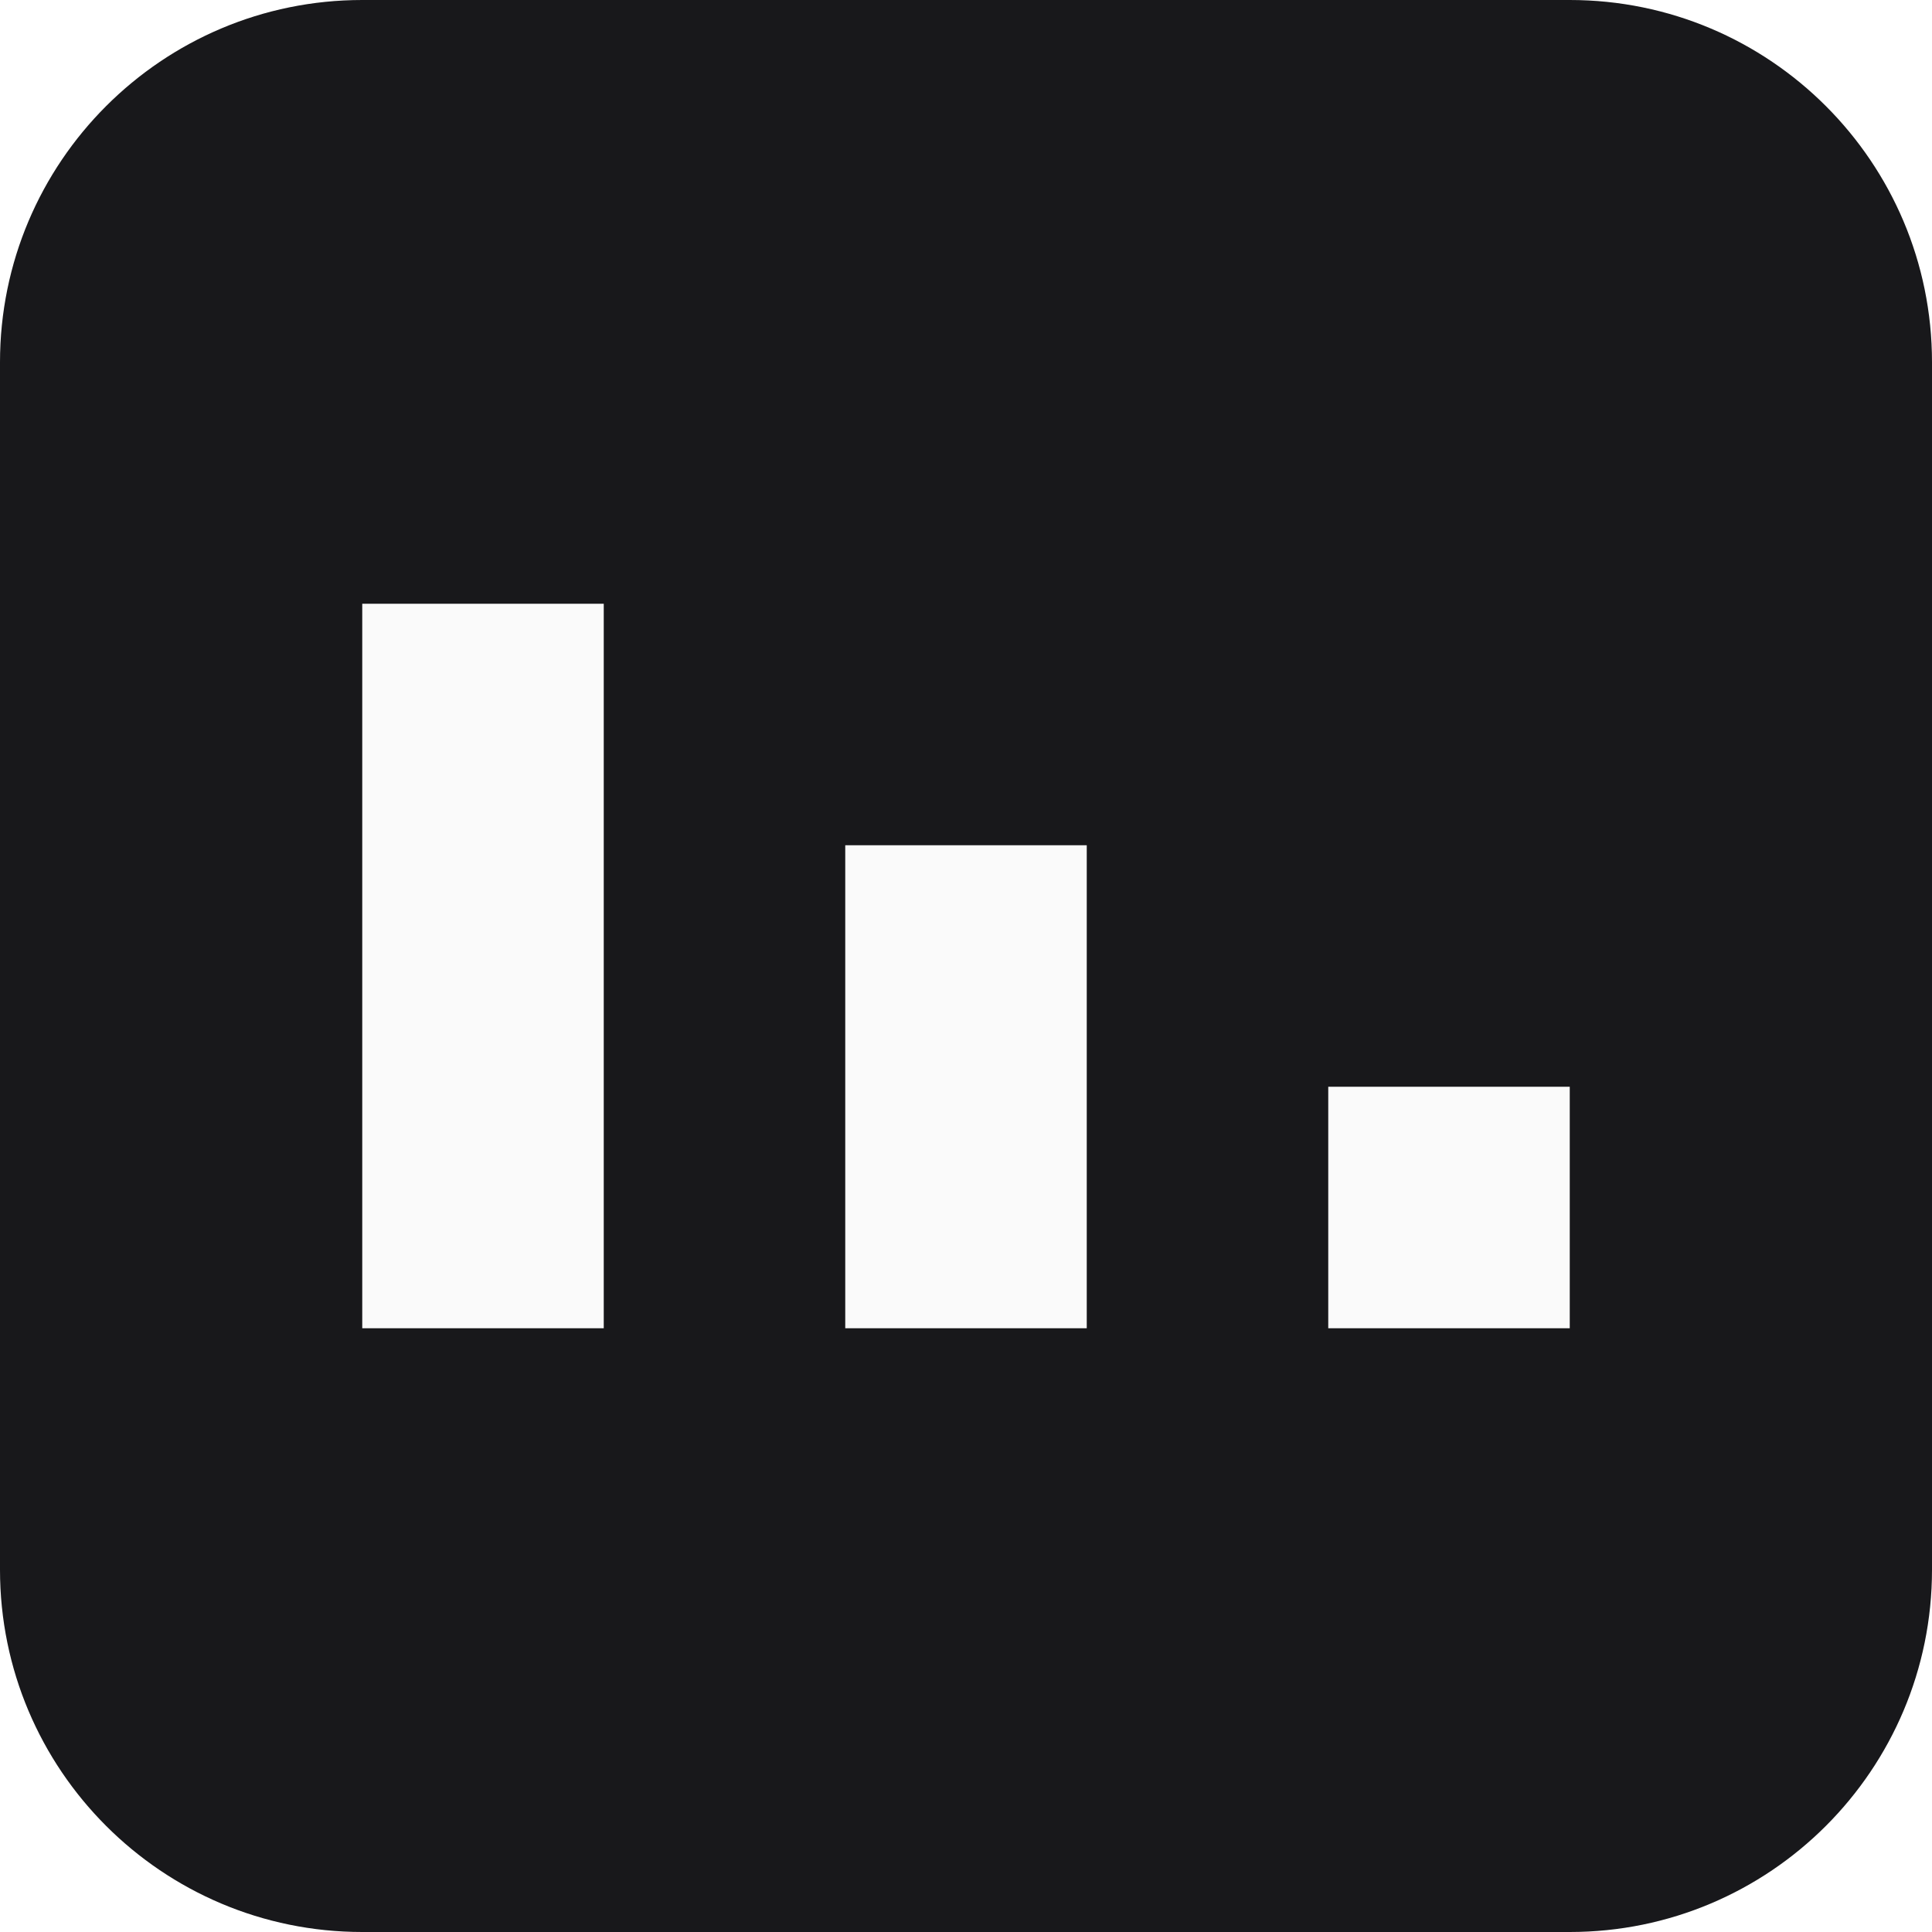
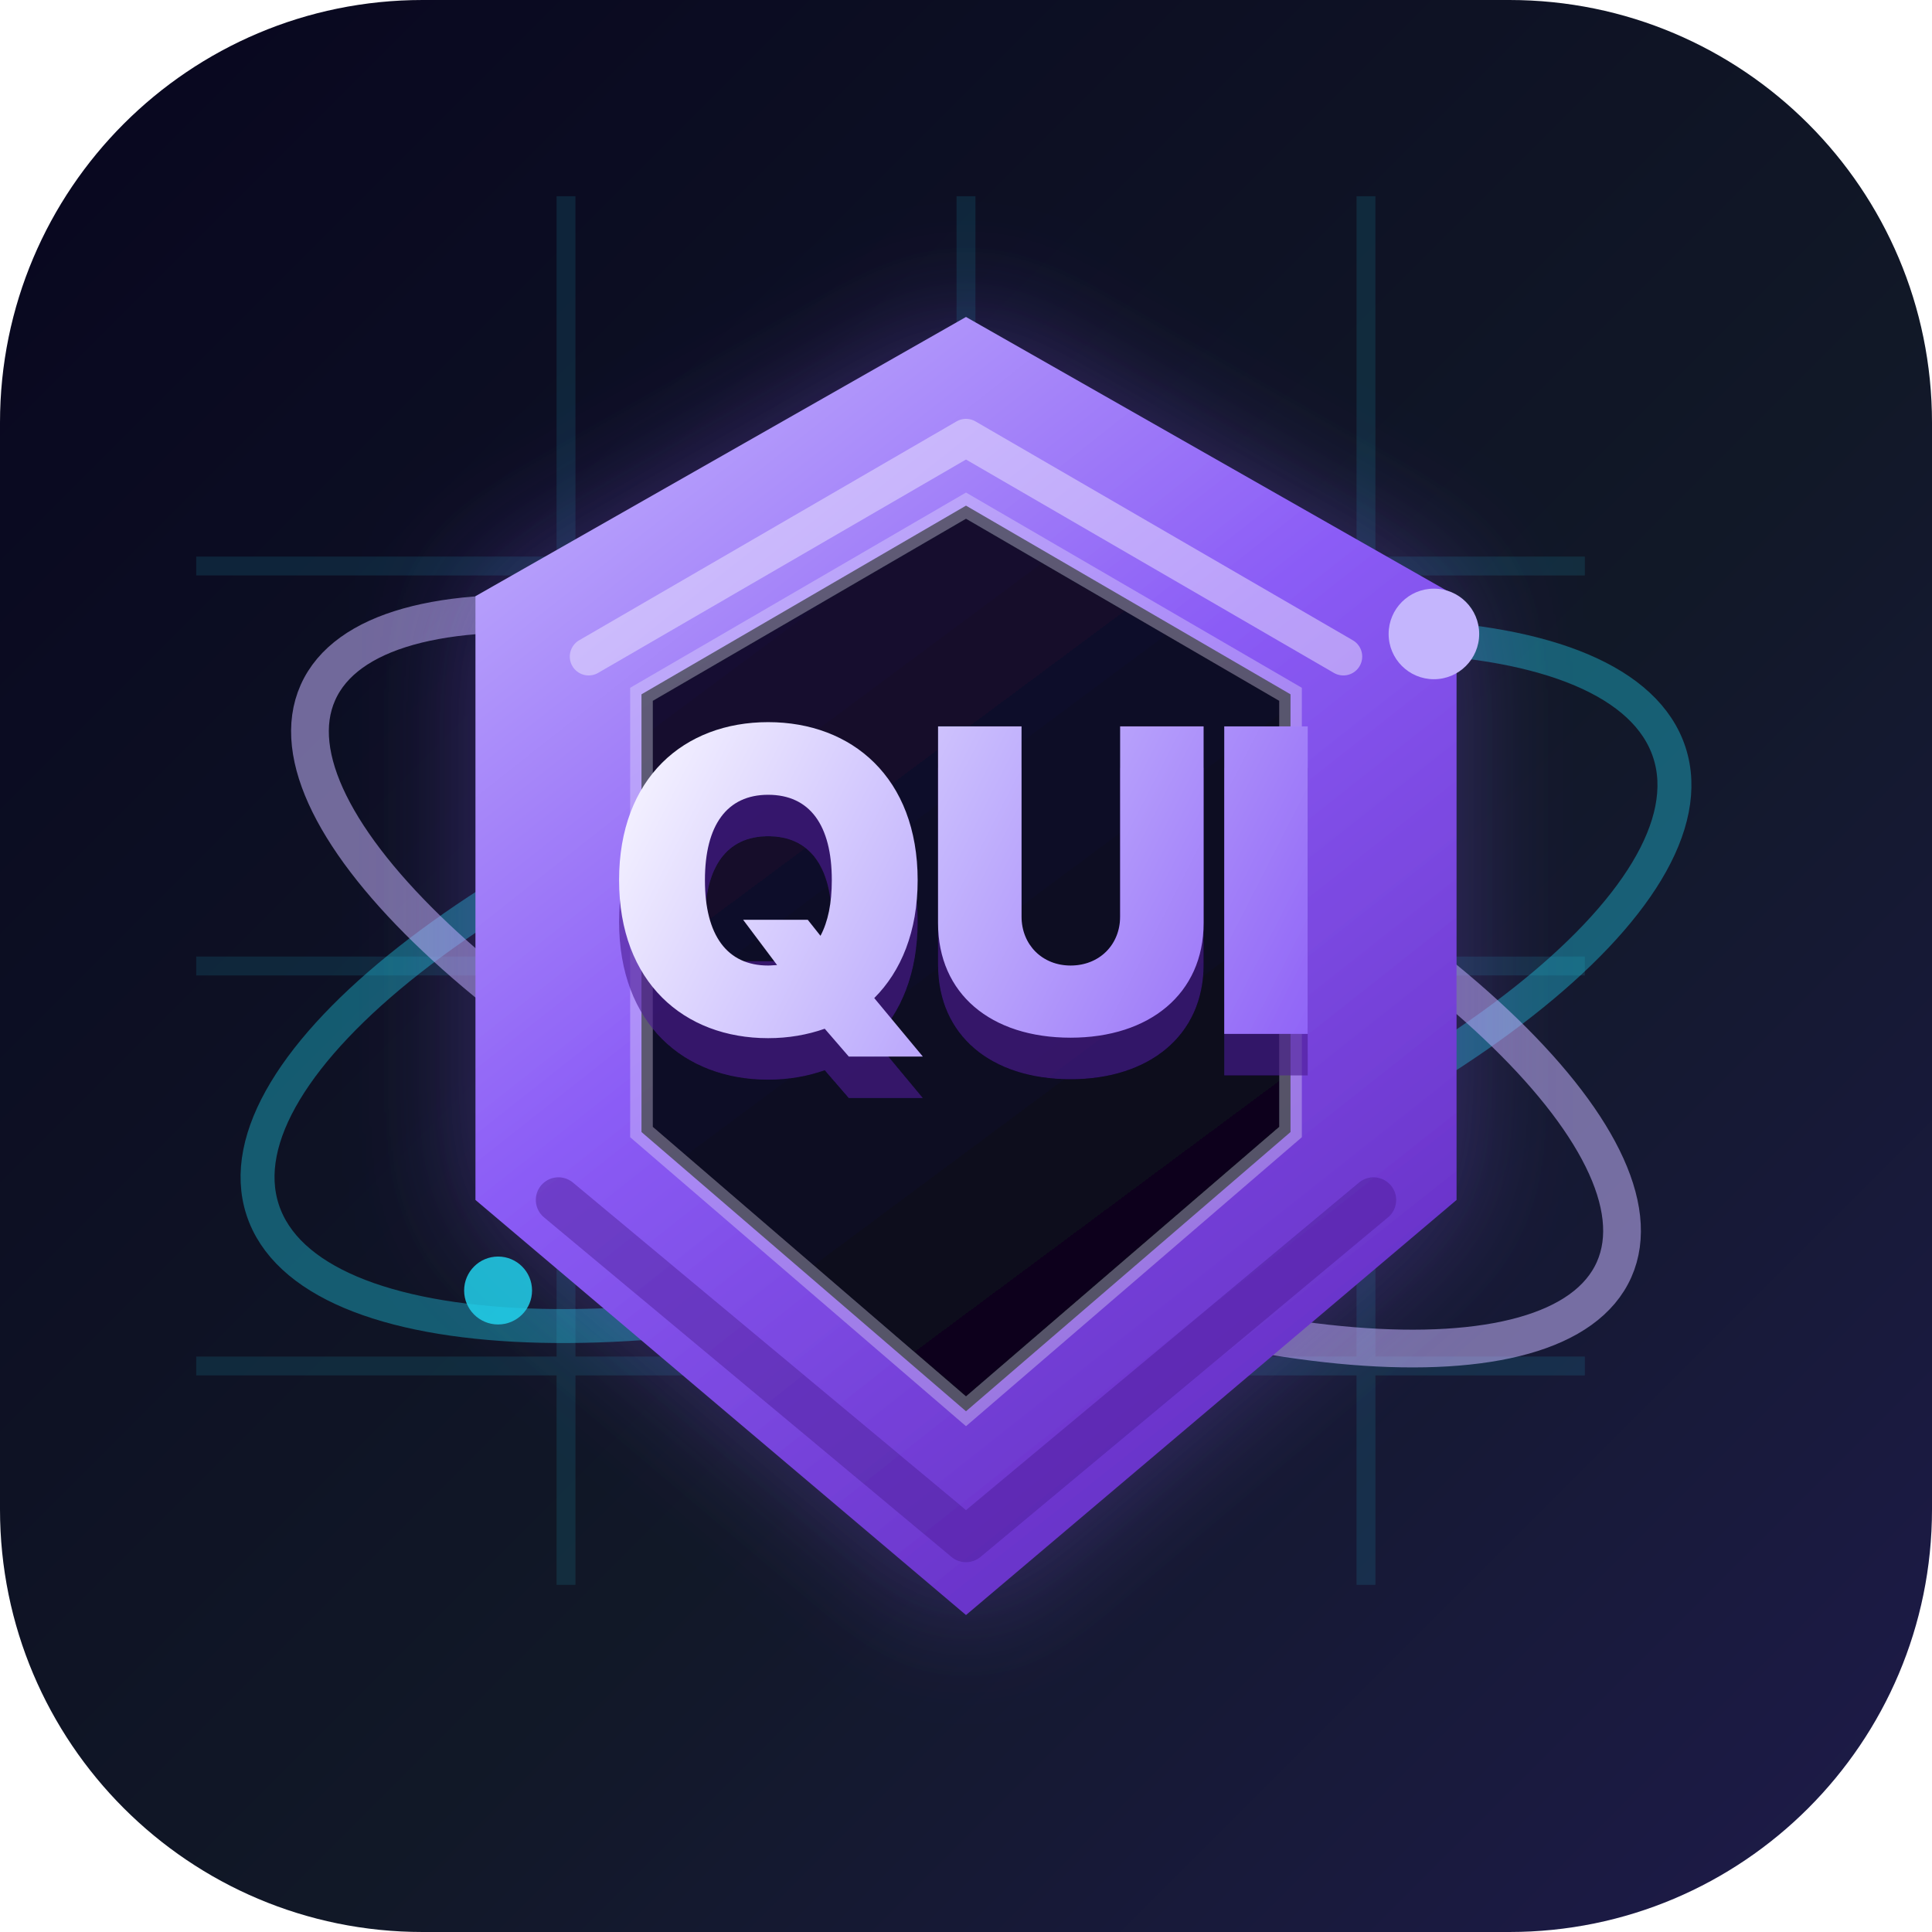
<svg xmlns="http://www.w3.org/2000/svg" viewBox="0 0 64 64" fill="none">
-   <rect width="64" height="64" rx="12" fill="#18181b" />
-   <path d="M12 44V20h8v24h-8zm16-16v16h8V28h-8zm16 8v8h8v-8h-8z" fill="#fafafa" />
+   <defs>
+     <linearGradient id="qui-64-52-112-bg" x1="0" y1="0" x2="64" y2="64" gradientUnits="userSpaceOnUse">
+       <stop stop-color="#08061f" />
+       <stop offset=".58" stop-color="#111827" />
+       <stop offset="1" stop-color="#1e1b4b" />
+     </linearGradient>
+     <linearGradient id="qui-64-52-112-frame" x1="16.5" y1="12" x2="48.5" y2="52.5" gradientUnits="userSpaceOnUse">
+       <stop stop-color="#c4b5fd" />
+       <stop offset=".42" stop-color="#8b5cf6" />
+       <stop offset="1" stop-color="#5b21b6" />
+     </linearGradient>
+     <linearGradient id="qui-64-52-112-face" x1="22.5" y1="18.75" x2="42" y2="45" gradientUnits="userSpaceOnUse">
+       <stop stop-color="#171333" />
+       <stop offset="1" stop-color="#050315" />
+     </linearGradient>
+     <linearGradient id="qui-64-52-112-letters" x1="21" y1="25.25" x2="43.5" y2="36.75" gradientUnits="userSpaceOnUse">
+       <stop stop-color="#f5f3ff" />
+       <stop offset=".42" stop-color="#c4b5fd" />
+       <stop offset="1" stop-color="#8b5cf6" />
+     </linearGradient>
+     <filter id="qui-64-52-112-shadow" x="-20%" y="-20%" width="140%" height="150%" color-interpolation-filters="sRGB">
+       <feDropShadow dx="0" dy="2.25" stdDeviation="2.5" flood-color="#020617" flood-opacity=".55" />
+       <feDropShadow dx="0" dy="0" stdDeviation="2" flood-color="#8b5cf6" flood-opacity=".34" />
+     </filter>
+   </defs>
+   <rect width="64" height="64" rx="14" fill="url(#qui-64-52-112-bg)" />
+   <path d="M6.5 18.75h46M6.5 32h46M6.5 45.25h46M18.75 6.5v46M32 6.5v46M45.25 6.5v46" stroke="#22d3ee" stroke-opacity=".12" stroke-width="0.625" />
+   <ellipse cx="32" cy="32.5" rx="24.5" ry="9" stroke="#22d3ee" stroke-opacity=".38" stroke-width="1.125" transform="rotate(-18 32 32.5)" />
+   <ellipse cx="32" cy="32.5" rx="23.5" ry="8.25" stroke="#c4b5fd" stroke-opacity=".55" stroke-width="1.25" transform="rotate(24 32 32.5)" />
+   <g filter="url(#qui-64-52-112-shadow)">
+     <polygon points="32,10.5 48.25,19.75 48.25,39.75 32,53.5 15.75,39.75 15.75,19.75" fill="url(#qui-64-52-112-frame)" />
+     <polygon points="32,16.75 42.75,23 42.75,37.5 32,46.75 21.25,37.5 21.25,23" fill="url(#qui-64-52-112-face)" stroke="#ede9fe" stroke-opacity=".34" stroke-width="0.75" />
+     <path d="M19.5 21.75L32 14.5L44.5 21.75" stroke="#ede9fe" stroke-opacity=".48" stroke-width="1.25" stroke-linecap="round" stroke-linejoin="round" />
+     <path d="M18.5 39.75L32 51L45.5 39.75" stroke="#4c1d95" stroke-opacity=".45" stroke-width="1.5" stroke-linecap="round" stroke-linejoin="round" />
+     <text x="32" y="35.625" text-anchor="middle" font-family="Inter, Arial, sans-serif" font-size="14" font-weight="900" letter-spacing="-0.625" fill="#4c1d95" opacity=".62">QUI</text>
+     <text x="32" y="34.25" text-anchor="middle" font-family="Inter, Arial, sans-serif" font-size="14" font-weight="900" letter-spacing="-0.625" fill="url(#qui-64-52-112-letters)">QUI</text>
+   </g>
+   <circle cx="47.5" cy="21" r="1.5" fill="#c4b5fd" />
+   <circle cx="16.5" cy="42.75" r="1.125" fill="#22d3ee" fill-opacity=".84" />
</svg>
